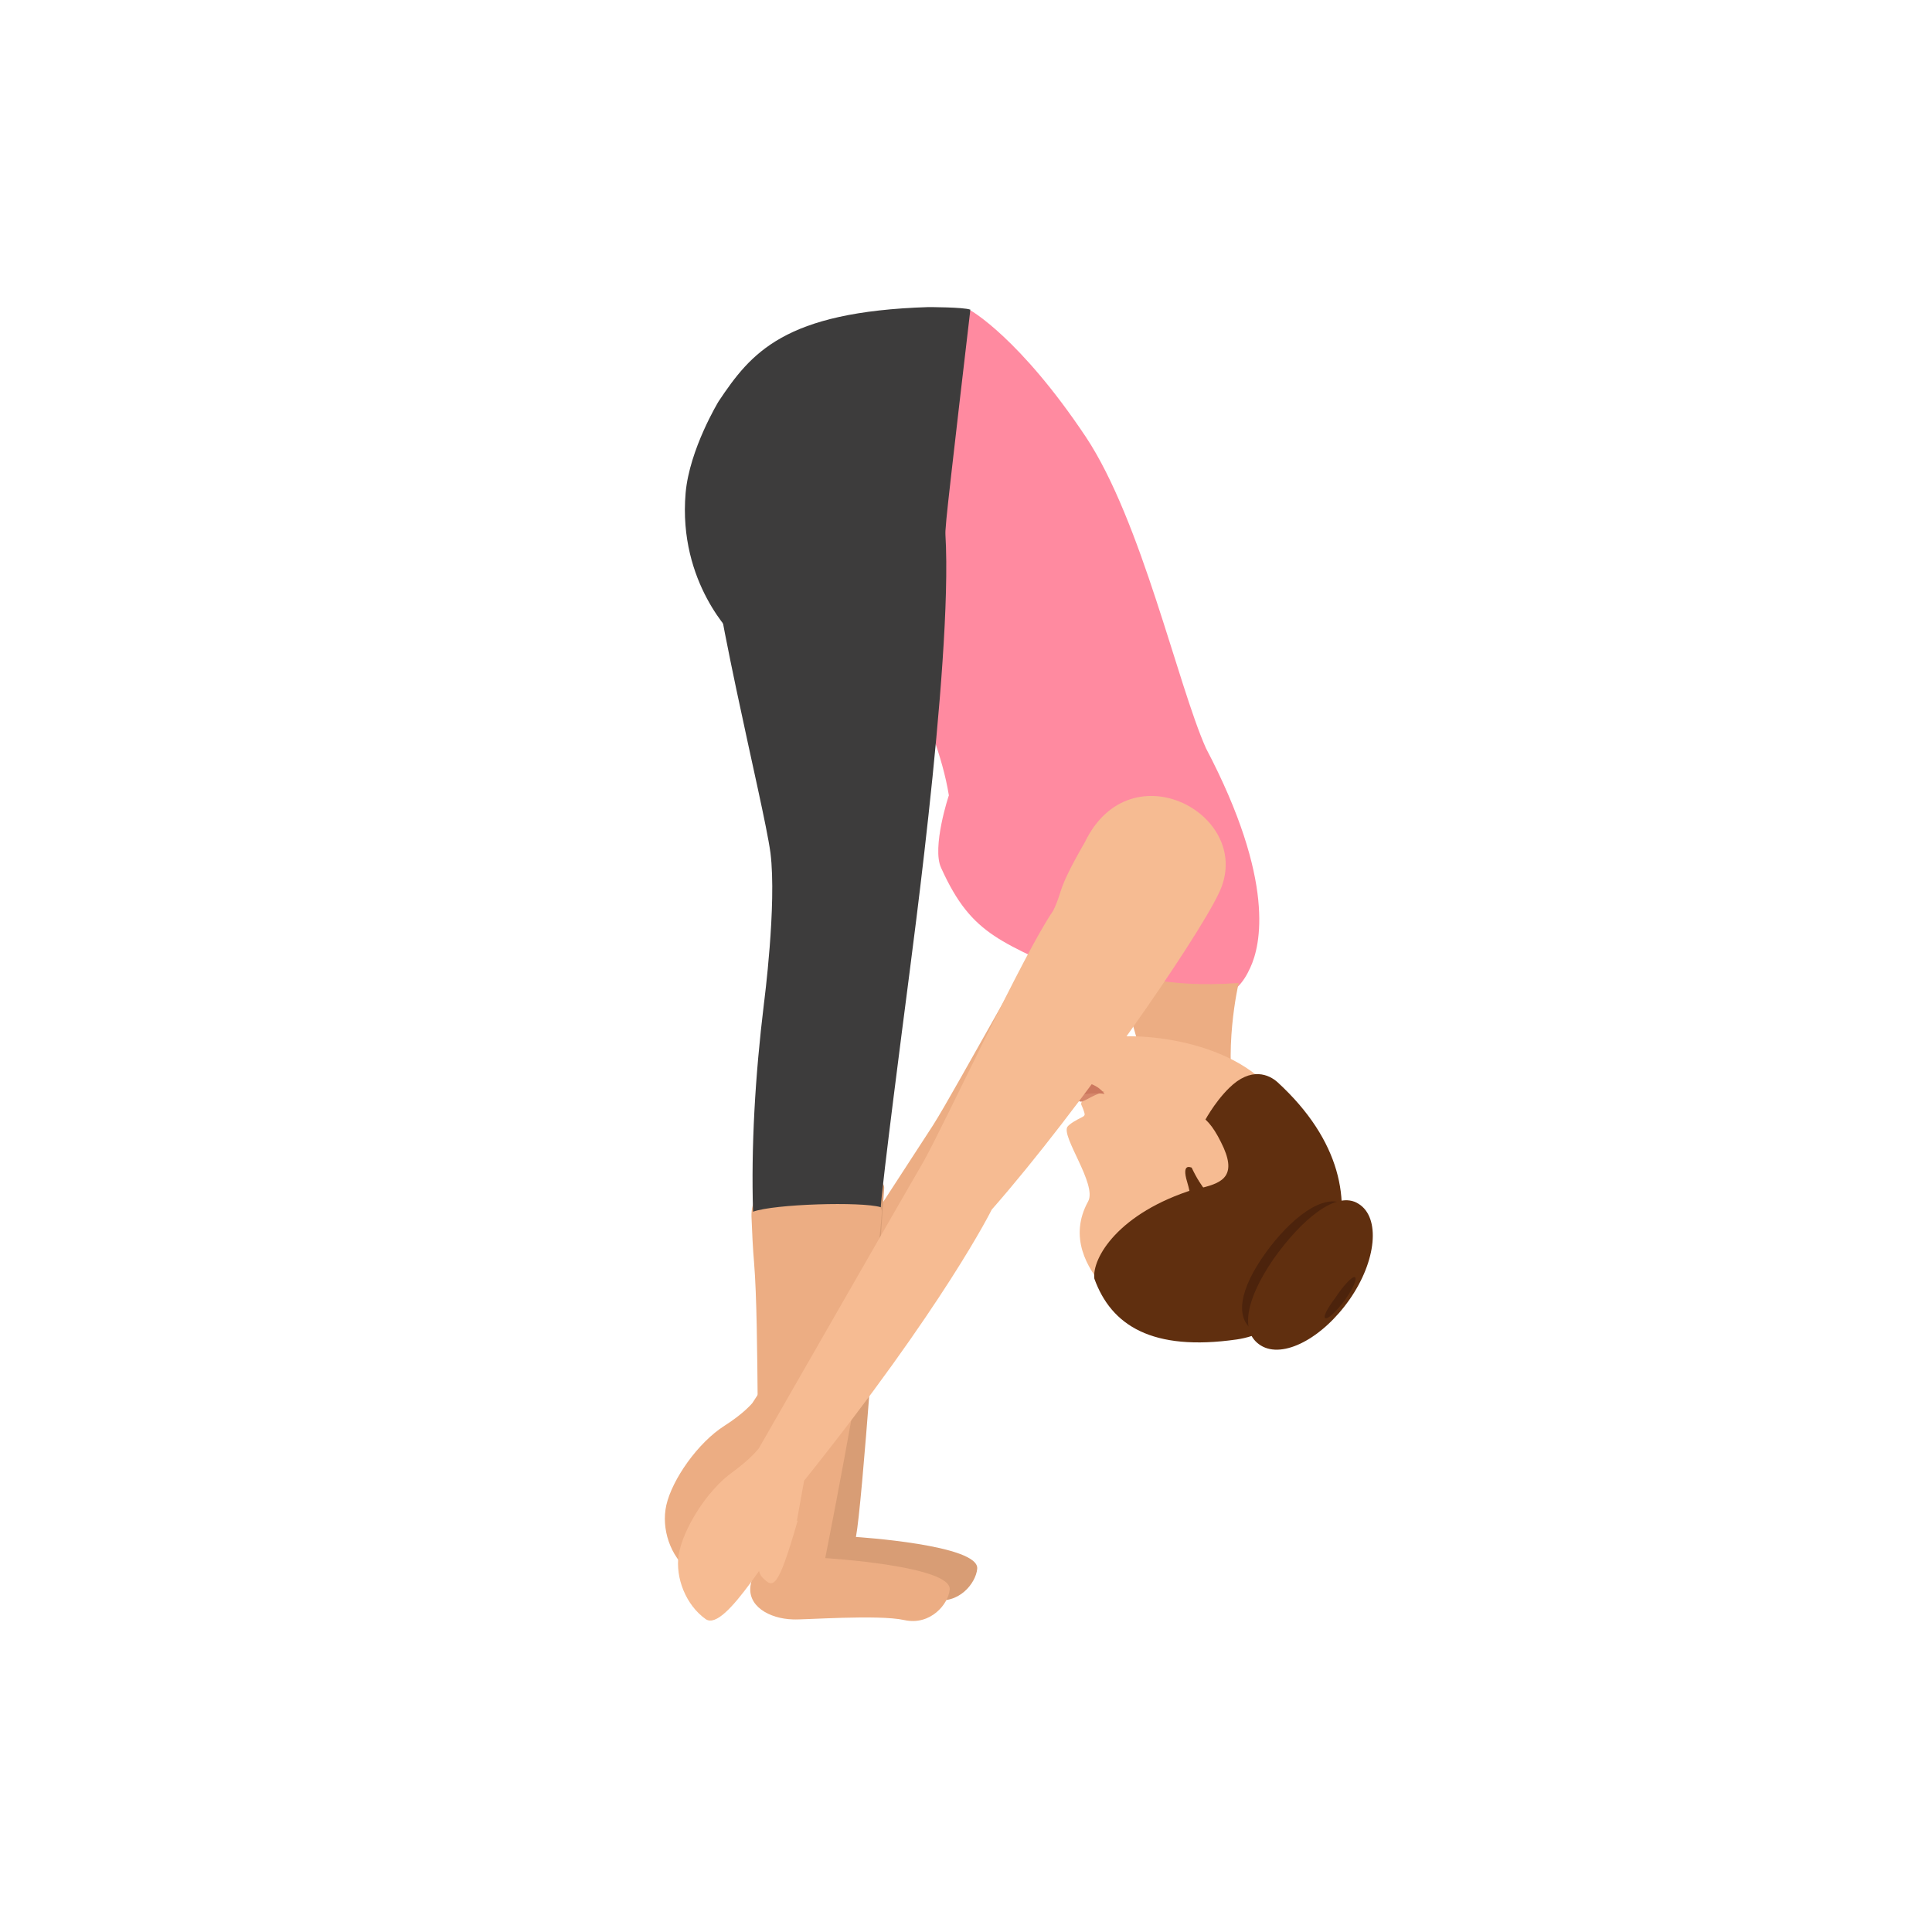
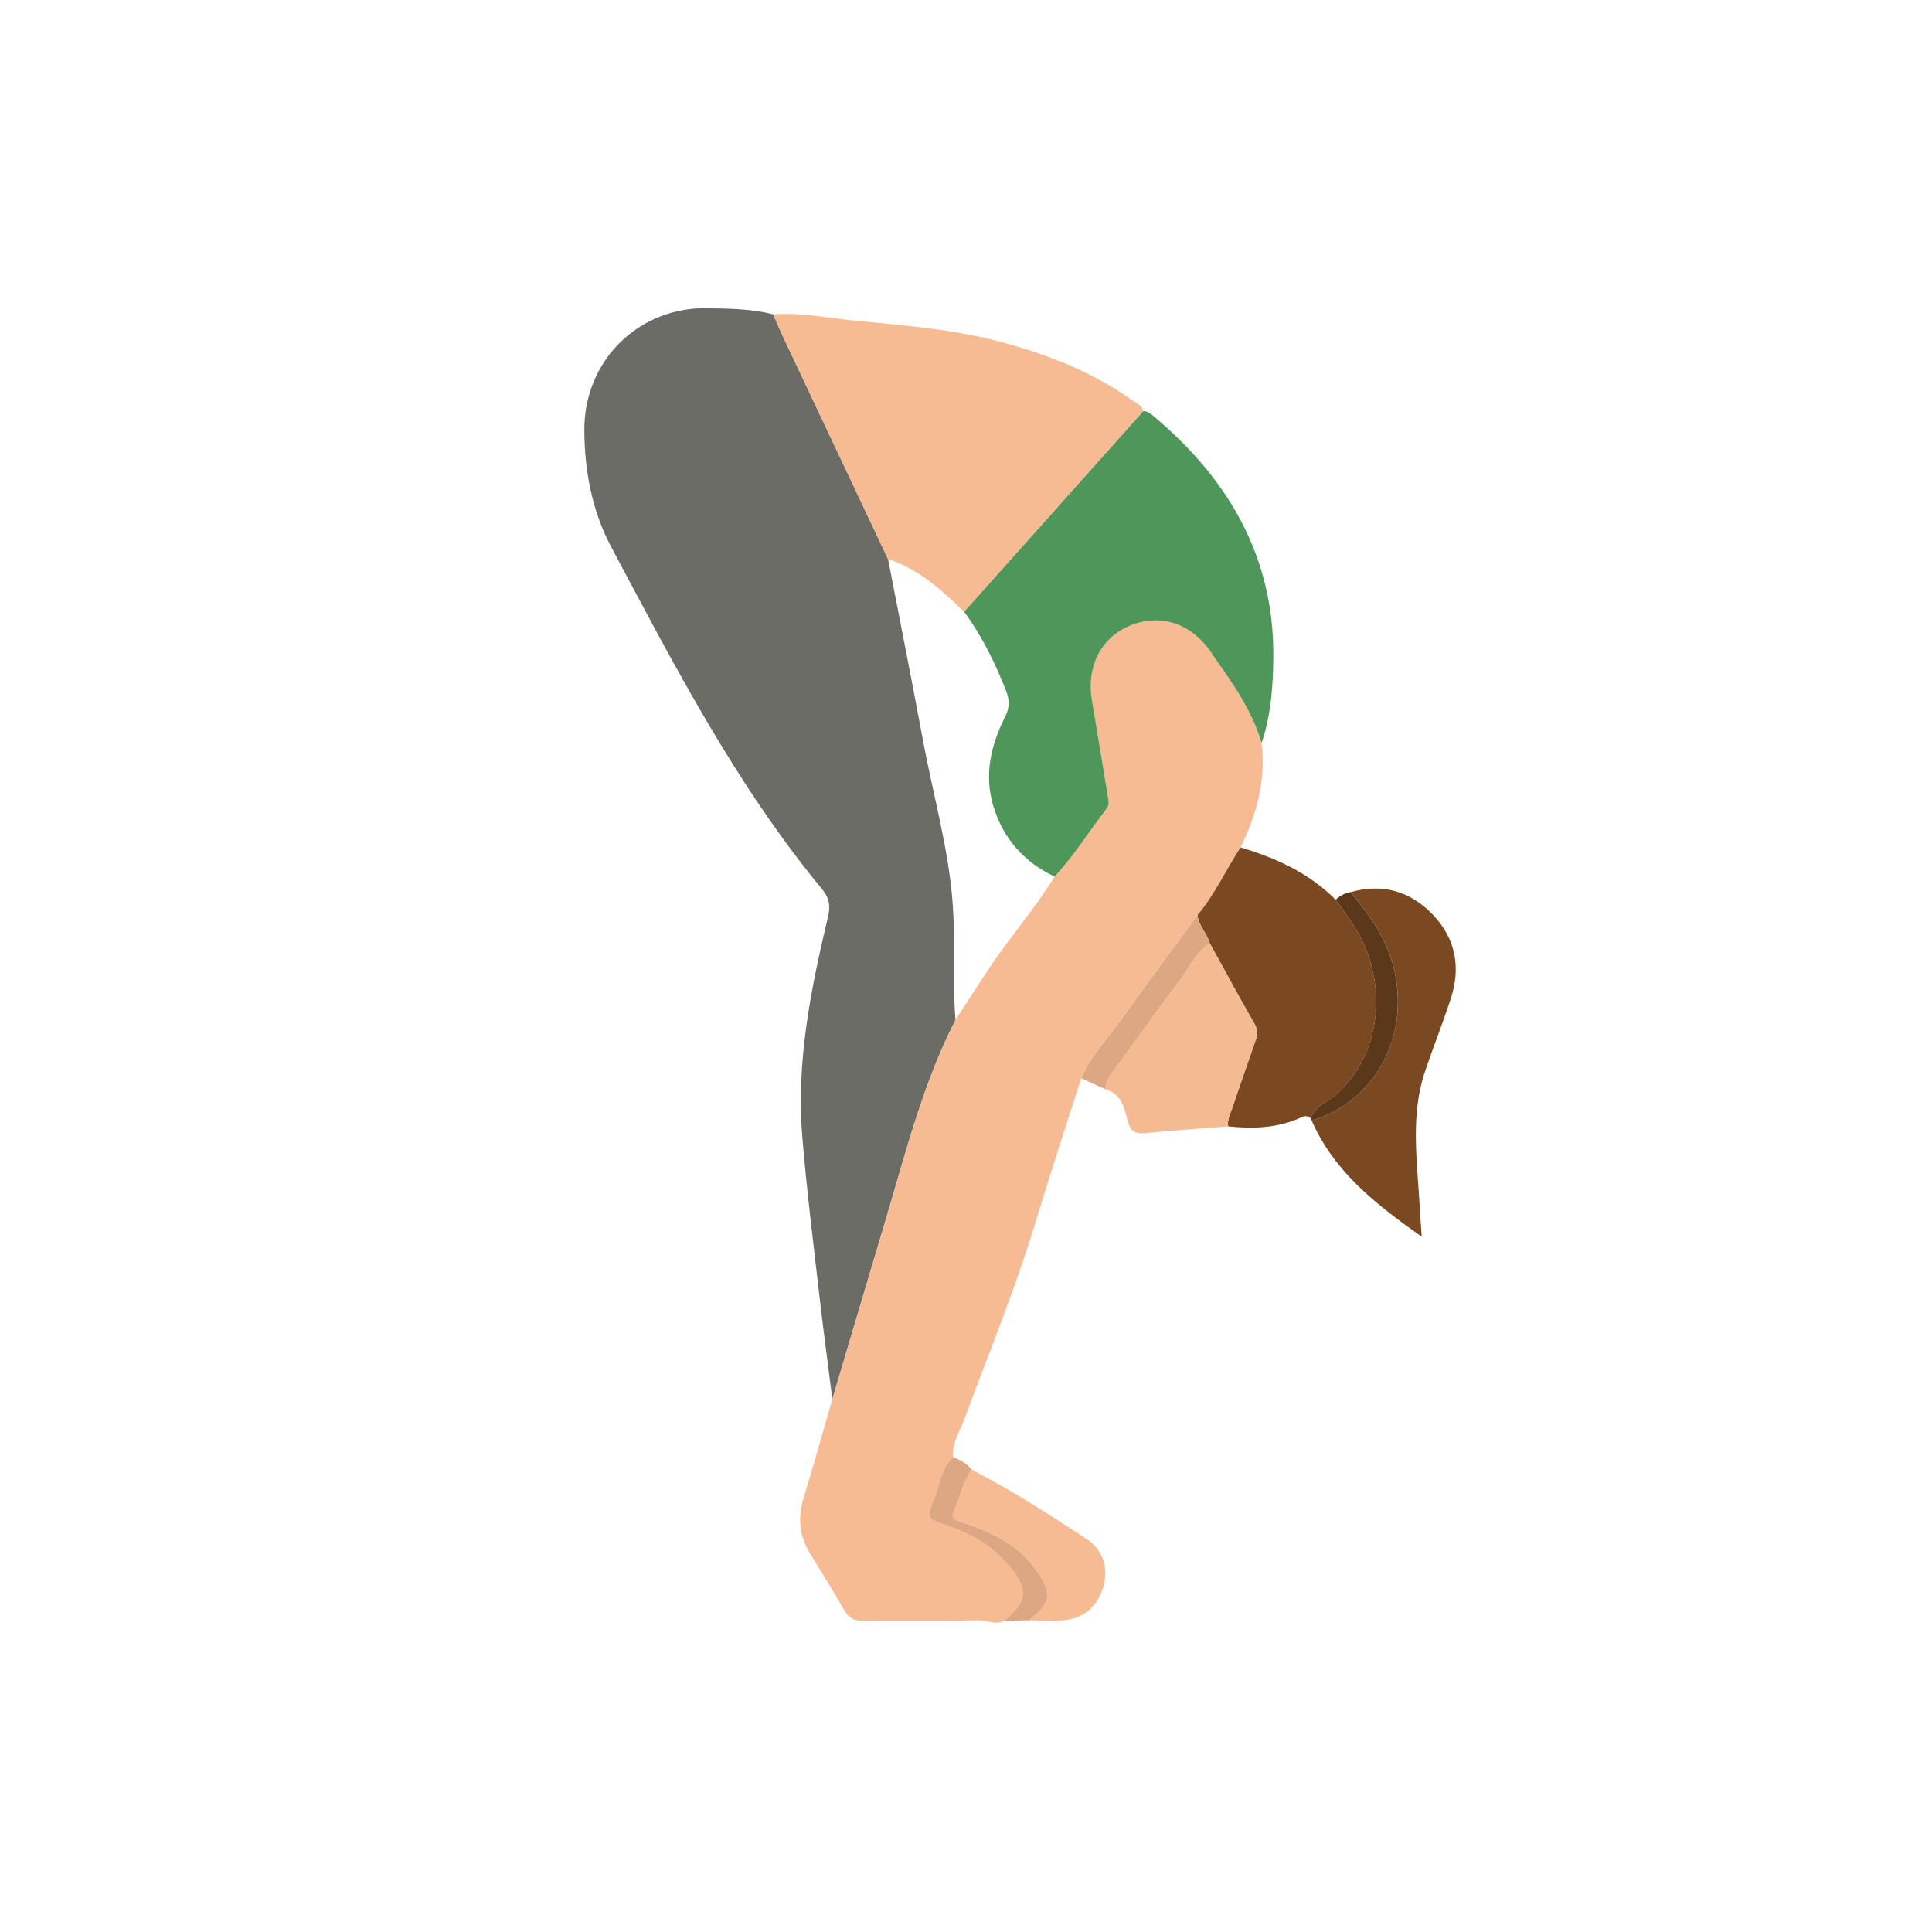
- <svg xmlns="http://www.w3.org/2000/svg" width="497" height="497" viewBox="0 0 497 497" fill="none">
-   <path d="M177.392 404.211C182.385 408.039 196.033 385.404 202.191 380.078L204.688 369.925C243.3 326.818 256.782 303.018 256.782 303.018C275.422 284.045 298.723 255.085 311.372 237.443C315.2 232.117 299.056 186.348 285.908 209.981C277.752 222.63 279.75 221.798 276.754 227.124C268.765 237.443 246.13 279.884 239.972 289.537C239.14 290.869 193.536 360.938 193.536 360.938C193.536 360.938 191.373 363.601 186.38 366.763C179.556 371.09 172.899 380.577 171.401 387.234C170.069 393.226 172.399 400.383 177.392 404.211Z" fill="#ECAD83" />
-   <path d="M195.202 384.903C195.202 384.903 189.543 391.061 192.539 394.39C195.036 397.22 196.201 397.885 202.359 380.243C202.192 380.077 200.029 378.745 195.202 384.903Z" fill="#ECAD83" />
-   <path d="M242.111 223.278C250.212 241.265 257.982 242.097 279.473 252.59C285.26 255.421 314.852 257.919 318.489 253.755C319.812 252.423 320.804 250.758 321.63 248.926C324.275 243.263 328.243 226.775 310.223 192.468C302.949 176.146 293.691 134.011 279.308 112.361C262.28 86.88 249.716 79.885 249.716 79.885L232.688 91.709L213.345 105.199C227.397 165.987 240.788 184.141 244.095 204.625C244.095 204.459 239.631 218.115 242.111 223.278Z" fill="#FF8AA0" />
-   <path d="M289.406 257.366C289.406 257.366 293.347 268.588 296.139 282.572L318.146 285.162C314.368 271.178 318.638 252.877 318.638 252.877C298.11 254.258 294.333 250.287 275.282 249.77L289.406 257.366Z" fill="#ECAD83" />
-   <path d="M279.928 309.037C274.765 318.379 279.928 326.387 283.593 330.725C294.754 344.405 304.915 344.572 317.408 342.737C334.232 340.234 334.065 295.189 331.567 288.016C324.904 269.163 297.086 265.493 286.092 266.828C274.098 268.162 277.596 272 278.762 276.671C278.762 276.838 278.263 277.672 278.263 277.672C278.429 279.34 278.929 281.509 278.096 284.012C278.096 284.012 278.762 285.513 278.929 286.18C279.096 286.681 279.096 287.015 278.429 287.348C276.763 288.182 275.264 289.017 274.598 289.851C272.932 292.353 282.26 304.699 279.928 309.037Z" fill="#F6BB92" />
-   <path d="M284.13 280.884C284.13 280.884 282.905 280.479 278.005 281.019C277.392 281.289 276.473 282.098 277.545 283.178C278.311 284.123 280.608 281.694 284.13 280.884Z" fill="#D6876B" />
-   <path d="M284.13 281.446C284.13 281.446 282.622 278.615 277.427 278.084C276.757 278.261 276.254 278.969 276.254 279.323C275.751 281.092 277.595 281.623 277.595 281.623C282.79 280.915 284.13 281.446 284.13 281.446Z" fill="#CC785E" />
-   <path d="M318.17 344.568C338.661 341.606 361.485 308.531 328.666 278.417C326.5 276.443 321.835 274.303 316.171 279.898C312.173 283.848 309.674 288.784 309.674 288.784C309.008 290.265 308.175 291.911 307.509 293.556C306.676 295.366 309.508 305.239 307.342 305.898C287.684 311.986 280.854 323.669 281.52 328.935C285.851 340.948 296.347 347.694 318.17 344.568Z" fill="#602F0F" />
-   <path d="M314.086 293.807C309.867 285.234 306.135 285.399 300.942 286.718L305.972 300.237L309.38 305.513C314.573 304.194 318.468 302.38 314.086 293.807Z" fill="#F6BB92" />
-   <path d="M345.964 309.879C351.383 313.142 350.706 323.093 344.271 332.229C337.836 341.202 328.184 345.77 322.765 342.507C317.347 339.244 319.04 331.414 325.475 322.441C331.909 313.468 340.546 306.616 345.964 309.879Z" fill="#4C230C" />
-   <path d="M305.381 304.022C305.881 305.686 306.214 307.184 306.214 308.349C306.38 310.013 306.38 311.179 306.38 311.179L312.039 308.183C311.872 307.351 311.872 306.518 311.706 305.52C311.706 305.52 311.04 305.853 310.042 306.352H310.208C309.209 305.187 307.878 303.19 306.546 300.36C306.38 300.36 303.883 299.029 305.381 304.022Z" fill="#602F0F" />
-   <path d="M349.487 309.68C355.145 313.176 354.147 324.327 347.156 334.313C340.166 344.299 330.014 349.625 324.355 346.13C318.696 342.634 320.693 333.98 327.517 323.994C334.674 313.841 343.828 306.019 349.487 309.68Z" fill="#602F0F" />
-   <path d="M348.537 328.545C349.197 328.86 348.042 331.54 345.896 334.534C343.75 337.371 341.604 339.42 340.944 339.104C340.284 338.789 341.439 336.583 343.585 333.746C345.566 330.752 347.877 328.23 348.537 328.545Z" fill="#4C230C" />
-   <path d="M238.802 79C201.677 80.162 193.187 90.79 184.863 103.244C184.863 103.244 177.371 115.532 176.372 126.823C174.375 150.07 188.858 163.687 188.858 163.687C188.858 163.687 240.8 172.155 241.632 160.2C242.131 150.403 242.797 141.436 243.463 133.465C244.129 126.325 249.623 79.664 249.623 79.664C247.958 79 238.802 79 238.802 79Z" fill="#3D3C3C" />
-   <path d="M239.994 411.443C233.392 409.937 214.576 411.443 212.1 411.276C206.158 411.108 200.381 407.762 201.537 402.073C202.362 397.723 204.508 393.874 204.178 391.197C202.857 377.309 196.75 335.646 195.43 318.914C195.1 315.065 194.935 311.049 194.77 306.866C194.274 290.301 227.945 299.672 227.45 305.695C225.799 329.79 221.838 386.679 220.188 395.38C220.188 395.38 252.043 397.388 251.382 403.579C251.052 407.26 246.596 412.949 239.994 411.443Z" fill="#D89D75" />
-   <path d="M232.616 416.754C225.84 415.26 206.529 416.754 203.988 416.588C197.89 416.422 191.961 413.101 193.147 407.457C193.994 403.14 196.196 399.321 195.857 396.665C194.502 382.885 195.349 341.544 193.994 324.942C193.655 321.123 193.486 317.139 193.317 312.988C192.808 296.551 227.364 305.849 226.856 311.826C225.162 335.734 213.982 392.182 212.288 400.815C212.288 400.815 244.981 402.808 244.304 408.951C243.965 412.603 239.391 418.248 232.616 416.754Z" fill="#ECAD83" />
-   <path d="M196.538 258.017C194.215 277.073 193.219 295.136 193.717 311.707C199.193 309.718 221.597 309.056 226.576 310.547C226.907 304.581 232.882 258.679 232.882 258.679C234.707 244.097 246.49 158.59 242.673 131.91C242.009 125.116 240.681 118.985 239.354 114.013C236.699 104.236 182.764 109.871 180.607 123.293C182.432 152.458 196.372 205.983 198.198 219.406C199.857 232.663 196.538 258.017 196.538 258.017Z" fill="#3D3C3C" />
-   <path d="M181.552 416.527C186.712 420.022 199.194 396.722 205.02 391.063L206.85 380.91C242.967 335.806 255.116 311.174 255.116 311.174C277.918 285.21 307.876 241.771 313.535 229.787C323.188 209.982 290.9 192.173 279.083 216.639C271.593 229.621 273.591 228.789 270.928 234.281C263.438 245.099 243.3 288.539 237.641 298.691C236.809 300.023 195.2 372.588 195.2 372.588C195.2 372.588 193.203 375.251 188.376 378.747C181.885 383.407 175.727 393.226 174.562 400.05C173.73 405.875 176.393 412.866 181.552 416.527Z" fill="#F6BB92" />
-   <path d="M198.363 396.223C198.363 396.223 193.037 402.714 196.199 405.876C198.862 408.539 200.027 409.205 205.187 391.23C205.02 391.063 202.857 389.898 198.363 396.223Z" fill="#F6BB92" />
+ <svg xmlns="http://www.w3.org/2000/svg" width="500" height="500" viewBox="0 0 500 500" fill="none">
+   <path d="M215.412 362.104C214.244 352.822 212.995 343.551 211.933 334.259C210.402 320.878 208.727 307.504 207.626 294.085C206.038 274.745 209.852 255.942 214.29 237.273C214.96 234.447 214.625 232.384 212.72 230.073C190.453 203.099 174.496 172.2 158.188 141.554C153.22 132.219 151.28 121.925 151.224 111.338C151.125 93.396 165.264 79.334 183.238 79.764C188.869 79.899 194.566 79.899 200.098 81.359C200.997 83.395 201.854 85.451 202.803 87.462C211.803 106.54 220.816 125.608 229.826 144.679C232.846 160.318 235.961 175.939 238.861 191.595C241.5 205.83 245.602 219.853 246.587 234.32C247.257 244.145 246.46 254.076 247.289 263.943C238.893 280.337 234.462 298.117 229.237 315.615C224.612 331.105 220.023 346.606 215.415 362.1L215.412 362.104Z" fill="#6A6C65" />
+   <path d="M215.412 362.104C220.019 346.61 224.609 331.109 229.234 315.618C234.458 298.117 238.889 280.34 247.285 263.943C250.16 259.526 253 255.088 255.914 250.7C261.315 242.568 267.817 235.22 272.915 226.866C277.984 221.458 281.847 215.126 286.373 209.301C287.125 208.335 286.899 207.301 286.729 206.271C285.368 197.938 284.031 189.598 282.598 181.276C281.12 172.683 284.817 165.186 292.208 162.018C300.054 158.653 308.129 161.179 313.311 168.679C318.458 176.126 323.895 183.418 326.498 192.287C327.666 201.9 325.246 210.786 321.041 219.313C317.248 225.099 314.405 231.484 309.907 236.818C303.243 245.93 296.505 254.986 289.947 264.172C286.465 269.051 282.175 273.39 279.818 279.035C275.857 291.477 271.743 303.87 267.972 316.369C262.74 333.708 255.794 350.413 249.536 367.374C248.372 370.528 246.308 373.47 246.657 377.09C243.599 379.947 243.264 384.078 241.842 387.67C239.665 393.159 239.923 392.993 245.416 394.894C251.183 396.891 256.496 399.897 260.578 404.582C266.268 411.119 266.074 414.244 259.95 419.42C257.78 420.651 255.618 419.293 253.434 419.335C243.405 419.525 233.368 419.363 223.339 419.458C221.098 419.48 219.684 418.788 218.544 416.805C215.659 411.775 212.579 406.857 209.563 401.901C206.786 397.339 206.458 392.594 208.021 387.5C210.607 379.069 212.96 370.567 215.412 362.097V362.104Z" fill="#F6BB92" />
+   <path d="M326.502 192.29C323.898 183.421 318.462 176.129 313.315 168.682C308.132 161.182 300.057 158.656 292.212 162.022C284.821 165.193 281.124 172.686 282.602 181.28C284.034 189.602 285.368 197.942 286.733 206.274C286.902 207.304 287.128 208.338 286.377 209.305C281.85 215.129 277.988 221.461 272.915 226.866C265.016 223.084 259.647 217.098 257.096 208.677C254.609 200.468 256.461 192.795 260.158 185.418C261.298 183.143 261.322 181.209 260.366 178.765C257.526 171.508 254.119 164.601 249.511 158.3C264.963 140.996 280.418 123.692 295.87 106.389C296.702 106.389 297.373 106.724 298.015 107.257C317.696 123.611 329.786 143.861 329.536 170.108C329.465 177.551 328.936 185.09 326.502 192.287V192.29Z" fill="#4E965A" />
+   <path d="M295.866 106.392C280.415 123.696 264.959 141 249.508 158.3C243.687 152.688 237.743 147.251 229.816 144.68C220.806 125.608 211.792 106.541 202.793 87.462C201.844 85.451 200.986 83.395 200.087 81.359C207.231 80.837 214.244 82.301 221.289 82.989C233.827 84.213 246.424 85.152 258.683 88.411C270.988 91.685 282.711 96.225 293.15 103.687C294.198 104.435 295.549 104.897 295.866 106.389V106.392Z" fill="#F6BB92" />
+   <path d="M309.911 236.821C314.409 231.487 317.252 225.098 321.044 219.316C330.234 222.026 338.764 225.942 345.658 232.835C347.249 235.093 348.928 237.294 350.417 239.619C358.957 252.911 358.358 271.792 345.993 283.099C343.721 285.177 340.391 286.182 339.191 289.41C338.436 288.687 337.685 288.754 336.747 289.184C330.7 291.971 324.322 292.183 317.845 291.505C317.566 289.71 318.444 288.158 318.977 286.563C320.886 280.848 322.911 275.175 324.865 269.474C325.373 267.996 325.652 266.663 324.71 265.036C320.706 258.094 316.906 251.031 313.036 244.011C312.317 241.474 310.196 239.548 309.911 236.821Z" fill="#7A4922" />
+   <path d="M349.517 230.895C357.804 228.545 365 230.619 370.839 236.744C376.727 242.921 378.102 250.372 375.471 258.425C373.425 264.691 370.99 270.826 368.863 277.066C364.94 288.57 366.775 300.343 367.406 312.048C367.54 314.514 367.734 316.98 367.946 320.066C356.078 311.691 345.252 303.239 339.456 289.982C354.907 285.558 364.88 269.422 360.901 251.317C359.158 243.387 354.618 236.973 349.52 230.895H349.517Z" fill="#7A4922" />
+   <path d="M313.033 244.011C316.906 251.031 320.702 258.094 324.706 265.037C325.644 266.663 325.366 268 324.861 269.475C322.907 275.172 320.885 280.848 318.973 286.563C318.441 288.158 317.566 289.71 317.841 291.506C310.641 292.077 303.43 292.55 296.244 293.269C293.587 293.534 292.427 292.486 291.834 290.084C290.987 286.641 290.194 283.085 286.087 281.896C286.063 280.068 287.012 278.675 288.042 277.271C293.704 269.556 299.228 261.738 305.017 254.118C307.614 250.7 309.399 246.611 313.029 244.004L313.033 244.011Z" fill="#F4BA92" />
+   <path d="M251.466 380.357C261.781 385.62 271.489 391.917 281.149 398.246C285.879 401.343 287.044 406.501 285.258 411.507C283.42 416.654 279.568 419.335 273.797 419.406C271.295 419.437 268.794 419.363 266.297 419.339C272.132 414.692 272.435 412.301 268.096 406.236C263.411 399.689 256.563 396.486 249.254 394.066C247.603 393.519 245.828 393.198 246.82 391.085C248.478 387.55 249.102 383.574 251.466 380.353V380.357Z" fill="#F6BB92" />
+   <path d="M349.517 230.895C354.614 236.977 359.155 243.39 360.897 251.317C364.877 269.425 354.904 285.561 339.452 289.982C339.244 289.844 339.156 289.653 339.187 289.406C340.387 286.179 343.717 285.17 345.989 283.095C358.354 271.789 358.95 252.908 350.413 239.615C348.921 237.294 347.245 235.089 345.654 232.831C346.797 231.897 348.003 231.089 349.517 230.891V230.895Z" fill="#5C381A" />
+   <path d="M313.032 244.011C309.402 246.615 307.617 250.703 305.021 254.125C299.232 261.742 293.711 269.563 288.045 277.278C287.015 278.682 286.066 280.076 286.091 281.903C283.999 280.951 281.91 279.995 279.818 279.042C282.178 273.398 286.468 269.059 289.95 264.18C296.505 254.993 303.246 245.937 309.91 236.825C310.196 239.549 312.316 241.478 313.036 244.015L313.032 244.011Z" fill="#DCA782" />
+   <path d="M251.466 380.356C249.102 383.574 248.478 387.553 246.82 391.088C245.828 393.198 247.603 393.522 249.254 394.069C256.563 396.489 263.411 399.696 268.096 406.24C272.435 412.304 272.131 414.696 266.296 419.342C264.18 419.37 262.067 419.398 259.95 419.427C266.074 414.251 266.268 411.126 260.578 404.589C256.496 399.9 251.183 396.898 245.416 394.901C239.923 393 239.665 393.166 241.842 387.677C243.264 384.085 243.599 379.954 246.657 377.097C248.488 377.848 250.245 378.709 251.466 380.36V380.356Z" fill="#DCA782" />
</svg>
